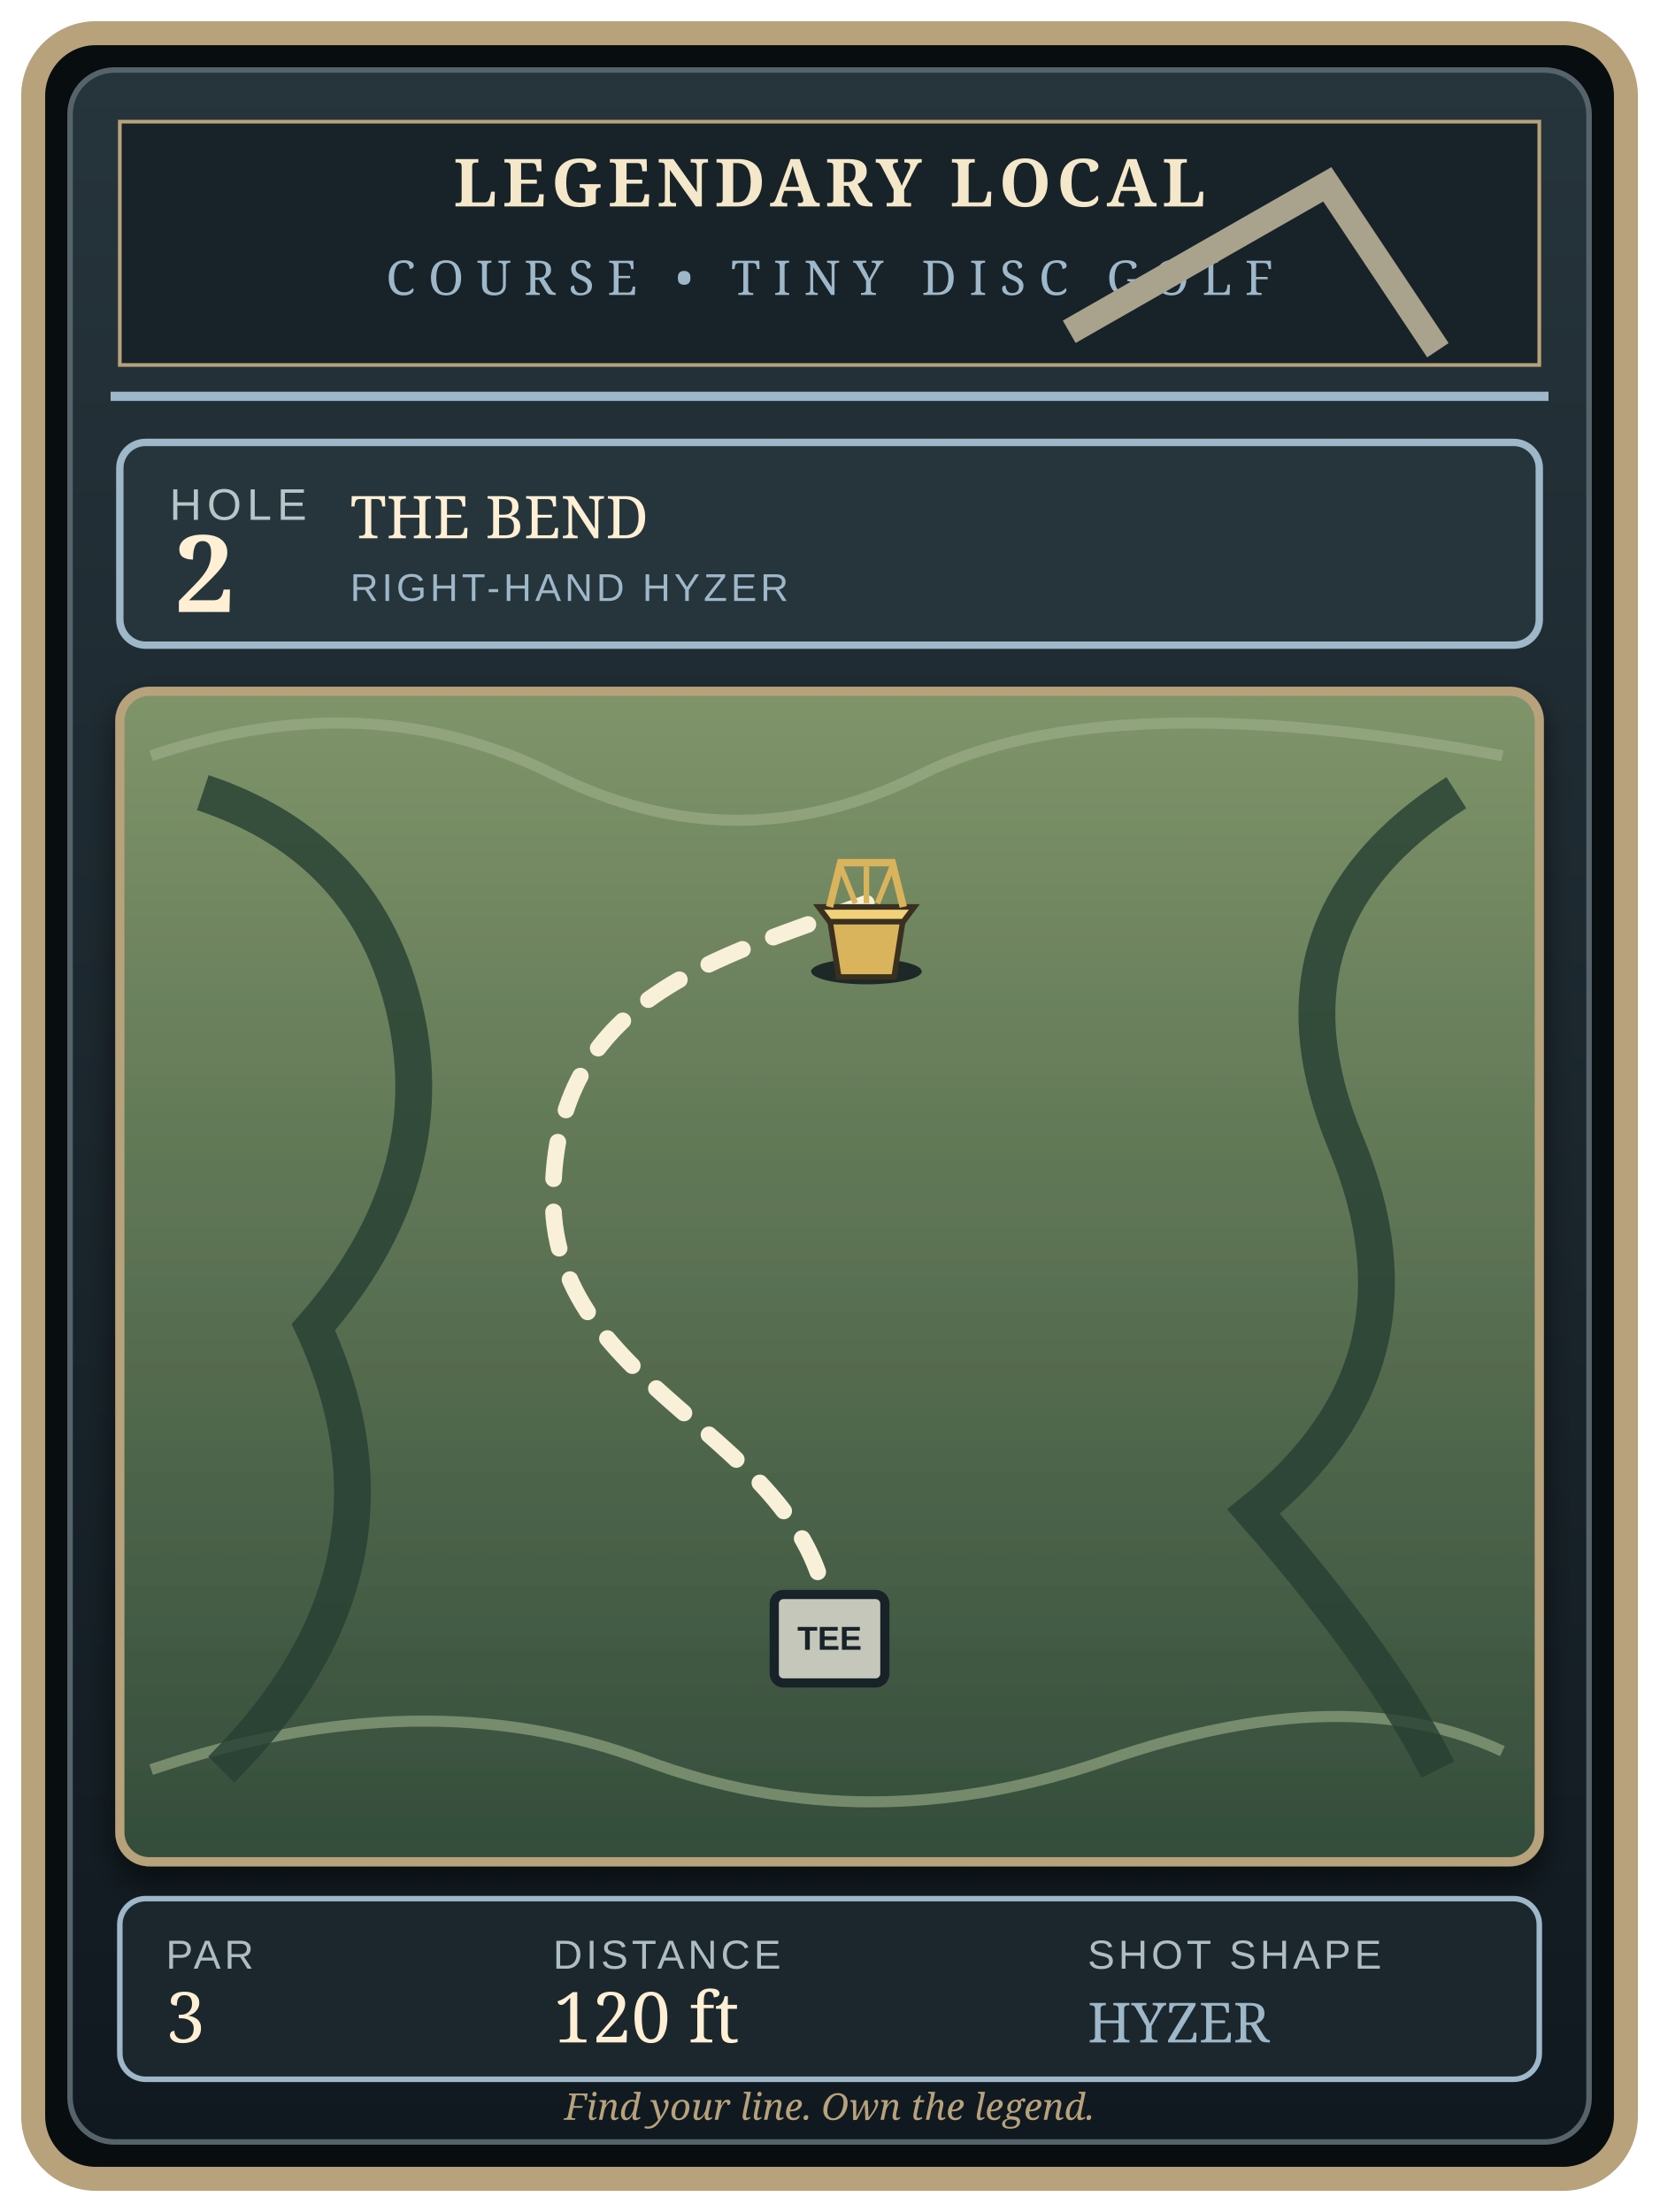
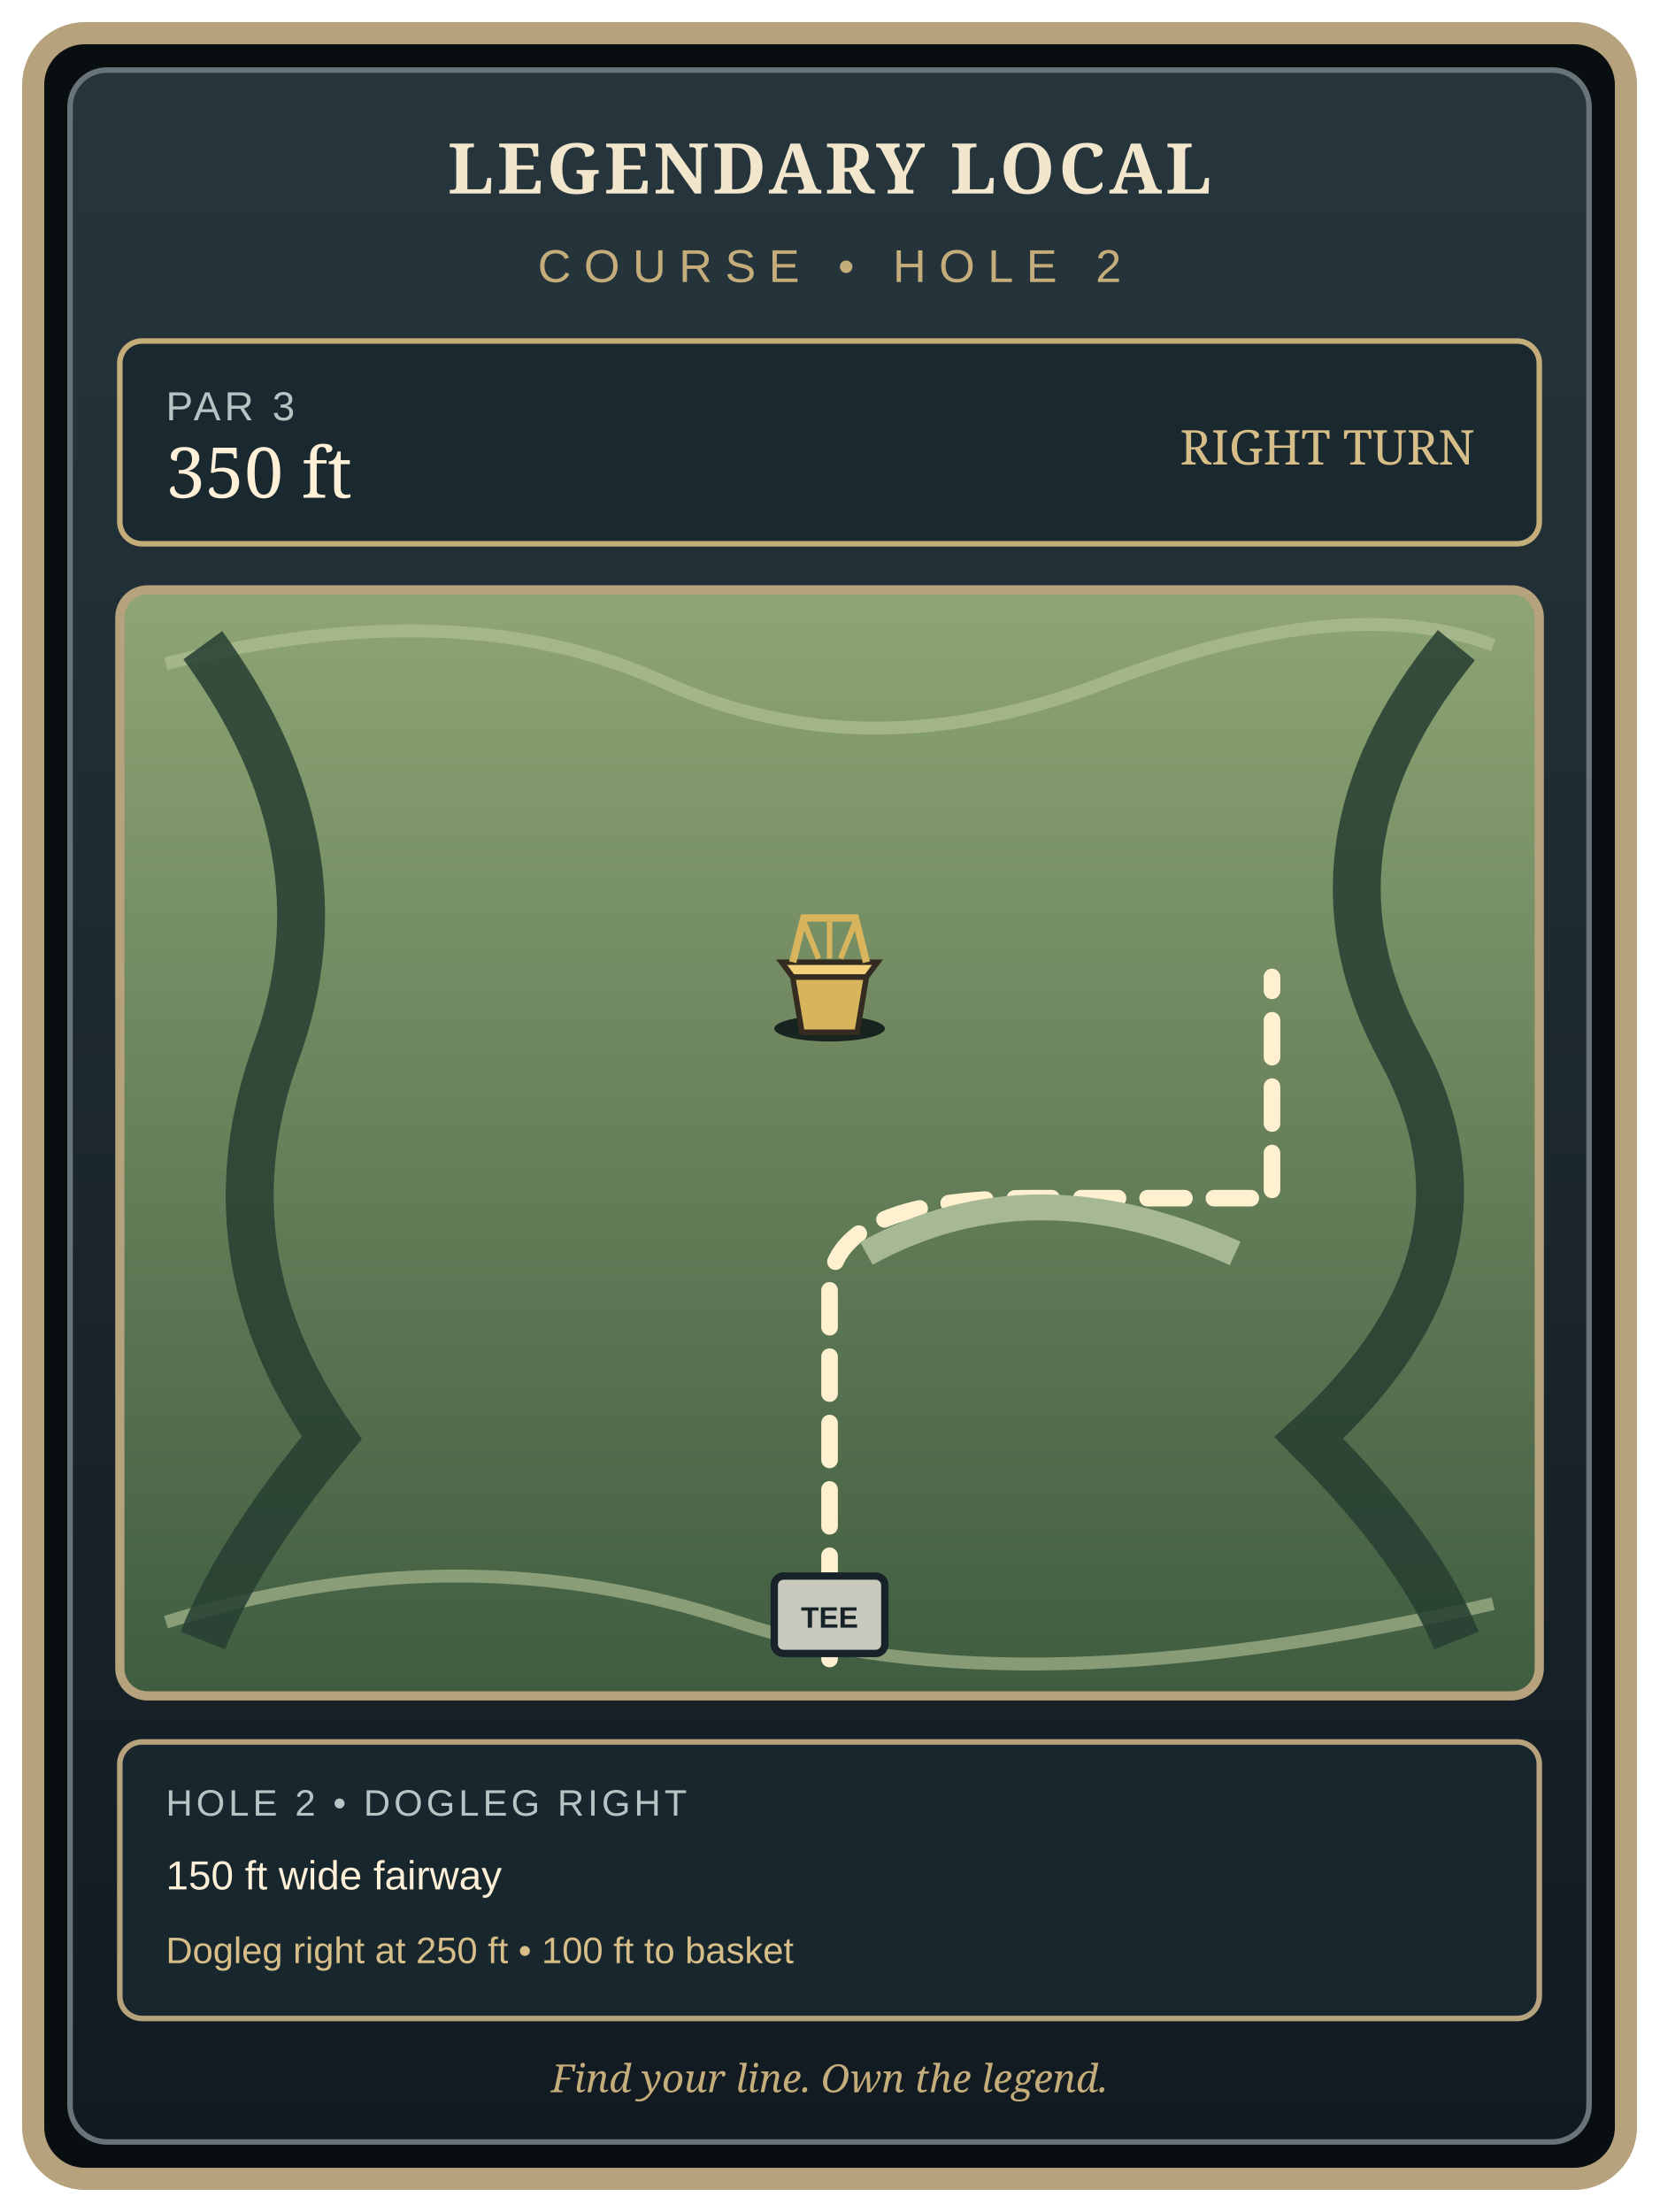
- <svg xmlns="http://www.w3.org/2000/svg" viewBox="0 0 900 1200" role="img" aria-label="Legendary Local Course Hole 2 tee sign">
+ <svg xmlns="http://www.w3.org/2000/svg" viewBox="0 0 900 1200">
  <defs>
    <linearGradient id="bg" x2="0" y2="1">
-       <stop stop-color="#26343b" />
-       <stop offset="1" stop-color="#10191f" />
+       <stop stop-color="#27363d" />
+       <stop offset="1" stop-color="#111a20" />
    </linearGradient>
-     <linearGradient id="map" x2="0" y2="1">
-       <stop stop-color="#7f9469" />
-       <stop offset="1" stop-color="#344d3b" />
+     <linearGradient id="fairway" x2="0" y2="1">
+       <stop stop-color="#8fa575" />
+       <stop offset="1" stop-color="#3f5c40" />
    </linearGradient>
-     <filter id="shadow">
-       <feDropShadow dx="0" dy="8" stdDeviation="8" flood-opacity=".55" />
-     </filter>
  </defs>
-   <rect x="18" y="18" width="864" height="1164" rx="34" fill="#080d10" stroke="#b7a27b" stroke-width="13" />
-   <rect x="38" y="38" width="824" height="1124" rx="24" fill="url(#bg)" stroke="#56636a" stroke-width="3" />
-   <path d="M60 215 H840" stroke="#9eb7c9" stroke-width="5" />
-   <path d="M65 66 H835 V198 H65Z" fill="#172229" stroke="#b7a27b" stroke-width="2" />
-   <text x="450" y="112" text-anchor="middle" font-family="Georgia,serif" font-size="36" font-weight="bold" fill="#f4e7ca" letter-spacing="3">LEGENDARY LOCAL</text>
-   <text x="450" y="160" text-anchor="middle" font-family="Georgia,serif" font-size="26" fill="#9eb7c9" letter-spacing="7">COURSE • TINY DISC GOLF</text>
-   <rect x="65" y="240" width="770" height="110" rx="14" fill="#26343b" stroke="#9eb7c9" stroke-width="4" />
-   <text x="92" y="282" font-family="Arial,sans-serif" font-size="24" fill="#b7c4c8" letter-spacing="3">HOLE</text>
-   <text x="95" y="332" font-family="Georgia,serif" font-size="58" font-weight="bold" fill="#fff0d5">2</text>
-   <text x="190" y="292" font-family="Georgia,serif" font-size="32" fill="#fff0d5">THE BEND</text>
-   <text x="190" y="326" font-family="Arial,sans-serif" font-size="21" fill="#9eb7c9" letter-spacing="2">RIGHT-HAND HYZER</text>
-   <rect x="65" y="375" width="770" height="635" rx="16" fill="url(#map)" stroke="#b7a27b" stroke-width="5" filter="url(#shadow)" />
-   <path d="M82 410 Q200 370 300 420 T500 420 T815 410 M82 960 Q230 910 350 955 T600 955 T815 950" fill="none" stroke="#9eb18a" stroke-width="6" opacity=".6" />
-   <path d="M580 180 L720 100 L780 190" fill="none" stroke="#a9a28c" stroke-width="14" />
-   <path d="M110 430 Q200 460 220 550 T170 720 Q230 850 120 960 M790 430 Q680 500 730 620 T680 820 Q750 900 780 960" fill="none" stroke="#263f32" stroke-width="20" opacity=".8" />
-   <path d="M450 890 C450 780 300 760 300 650 S390 520 470 490" fill="none" stroke="#f8f0d9" stroke-width="9" stroke-dasharray="20 18" stroke-linecap="round" />
-   <rect x="420" y="865" width="60" height="48" rx="5" fill="#c5c7bb" stroke="#172229" stroke-width="5" />
-   <text x="450" y="895" text-anchor="middle" font-family="Arial" font-size="18" font-weight="bold" fill="#172229">TEE</text>
-   <g transform="translate(470 500)">
-     <ellipse cx="0" cy="27" rx="30" ry="7" fill="#1c2926" />
-     <path d="M-20 -2 H20 L15 30 H-15Z" fill="#d9b45d" stroke="#3a3020" stroke-width="3" />
-     <path d="M-26 -8 H26 L20 0 H-20Z" fill="#f2d17b" stroke="#3a3020" stroke-width="3" />
-     <path d="M-20 -8 L-14 -32 H14 L20 -8" fill="none" stroke="#d9b45d" stroke-width="4" />
-     <path d="M-14 -30 L-6 -10 M0 -30 L0 -10 M14 -30 L6 -10" stroke="#d9b45d" stroke-width="3" />
+   <rect x="18" y="18" width="864" height="1164" rx="28" fill="#090e11" stroke="#b6a27d" stroke-width="12" />
+   <rect x="38" y="38" width="824" height="1124" rx="20" fill="url(#bg)" stroke="#68747a" stroke-width="3" />
+   <text x="450" y="105" text-anchor="middle" font-family="Georgia,serif" font-size="38" font-weight="bold" fill="#f2e6cc" letter-spacing="2">LEGENDARY LOCAL</text>
+   <text x="450" y="153" text-anchor="middle" font-family="Arial,sans-serif" font-size="25" fill="#c5ad7b" letter-spacing="7">COURSE • HOLE 2</text>
+   <rect x="65" y="185" width="770" height="110" rx="12" fill="#1a292f" stroke="#c5ad7b" stroke-width="3" />
+   <text x="90" y="228" font-family="Arial,sans-serif" font-size="22" fill="#b8c3c4" letter-spacing="2">PAR 3</text>
+   <text x="90" y="270" font-family="Georgia,serif" font-size="38" fill="#fff0d7">350 ft</text>
+   <text x="800" y="252" text-anchor="end" font-family="Georgia,serif" font-size="26" fill="#d7bd88">RIGHT TURN</text>
+   <rect x="65" y="320" width="770" height="600" rx="15" fill="url(#fairway)" stroke="#b6a27d" stroke-width="5" />
+   <path d="M90 360 Q250 320 360 370 T600 370 T810 350 M90 880 Q250 830 400 880 T810 870" fill="none" stroke="#b5c59a" stroke-width="7" opacity=".6" />
+   <path d="M110 350 Q190 460 150 570 T180 780 Q130 840 110 890 M790 350 Q700 460 760 570 T710 780 Q770 840 790 890" fill="none" stroke="#263e31" stroke-width="26" opacity=".85" />
+   <path d="M450 900 L450 780 L450 700 Q450 650 560 650 L690 650 L690 530" fill="none" stroke="#fff1cf" stroke-width="9" stroke-dasharray="20 16" stroke-linecap="round" />
+   <path d="M470 680 Q560 630 670 680" fill="none" stroke="#a6b994" stroke-width="14" />
+   <rect x="420" y="855" width="60" height="42" rx="5" fill="#c9c9bd" stroke="#172229" stroke-width="4" />
+   <text x="450" y="883" text-anchor="middle" font-family="Arial" font-size="16" font-weight="bold" fill="#172229">TEE</text>
+   <g transform="translate(450 530)">
+     <ellipse cx="0" cy="28" rx="30" ry="7" fill="#182420" />
+     <path d="M-20 0 H20 L15 30 H-15Z" fill="#d8b45d" stroke="#342c20" stroke-width="3" />
+     <path d="M-26 -8 H26 L20 0 H-20Z" fill="#f2d17b" stroke="#342c20" stroke-width="3" />
+     <path d="M-20 -8 L-14 -32 H14 L20 -8" fill="none" stroke="#d8b45d" stroke-width="4" />
+     <path d="M-14 -30 L-6 -10 M0 -30 L0 -10 M14 -30 L6 -10" stroke="#d8b45d" stroke-width="3" />
  </g>
-   <rect x="65" y="1030" width="770" height="98" rx="14" fill="#1b272d" stroke="#9eb7c9" stroke-width="3" />
-   <text x="90" y="1068" font-family="Arial,sans-serif" font-size="22" fill="#aebdc0" letter-spacing="2">PAR</text>
-   <text x="90" y="1108" font-family="Georgia,serif" font-size="38" fill="#fff0d5">3</text>
-   <text x="300" y="1068" font-family="Arial,sans-serif" font-size="22" fill="#aebdc0" letter-spacing="2">DISTANCE</text>
-   <text x="300" y="1108" font-family="Georgia,serif" font-size="38" fill="#fff0d5">120 ft</text>
-   <text x="590" y="1068" font-family="Arial,sans-serif" font-size="22" fill="#aebdc0" letter-spacing="2">SHOT SHAPE</text>
-   <text x="590" y="1108" font-family="Georgia,serif" font-size="30" fill="#9eb7c9">HYZER</text>
-   <text x="450" y="1150" text-anchor="middle" font-family="Georgia,serif" font-size="20" font-style="italic" fill="#b7a27b">Find your line. Own the legend.</text>
+   <rect x="65" y="945" width="770" height="150" rx="12" fill="#18262d" stroke="#b6a27d" stroke-width="3" />
+   <text x="90" y="985" font-family="Arial,sans-serif" font-size="20" fill="#b8c3c4" letter-spacing="2">HOLE 2 • DOGLEG RIGHT</text>
+   <text x="90" y="1025" font-family="Arial,sans-serif" font-size="22" fill="#fff0d7">150 ft wide fairway</text>
+   <text x="90" y="1065" font-family="Arial,sans-serif" font-size="20" fill="#d7bd88">Dogleg right at 250 ft • 100 ft to basket</text>
+   <text x="450" y="1135" text-anchor="middle" font-family="Georgia,serif" font-size="21" font-style="italic" fill="#c5ad7b">Find your line. Own the legend.</text>
</svg>
